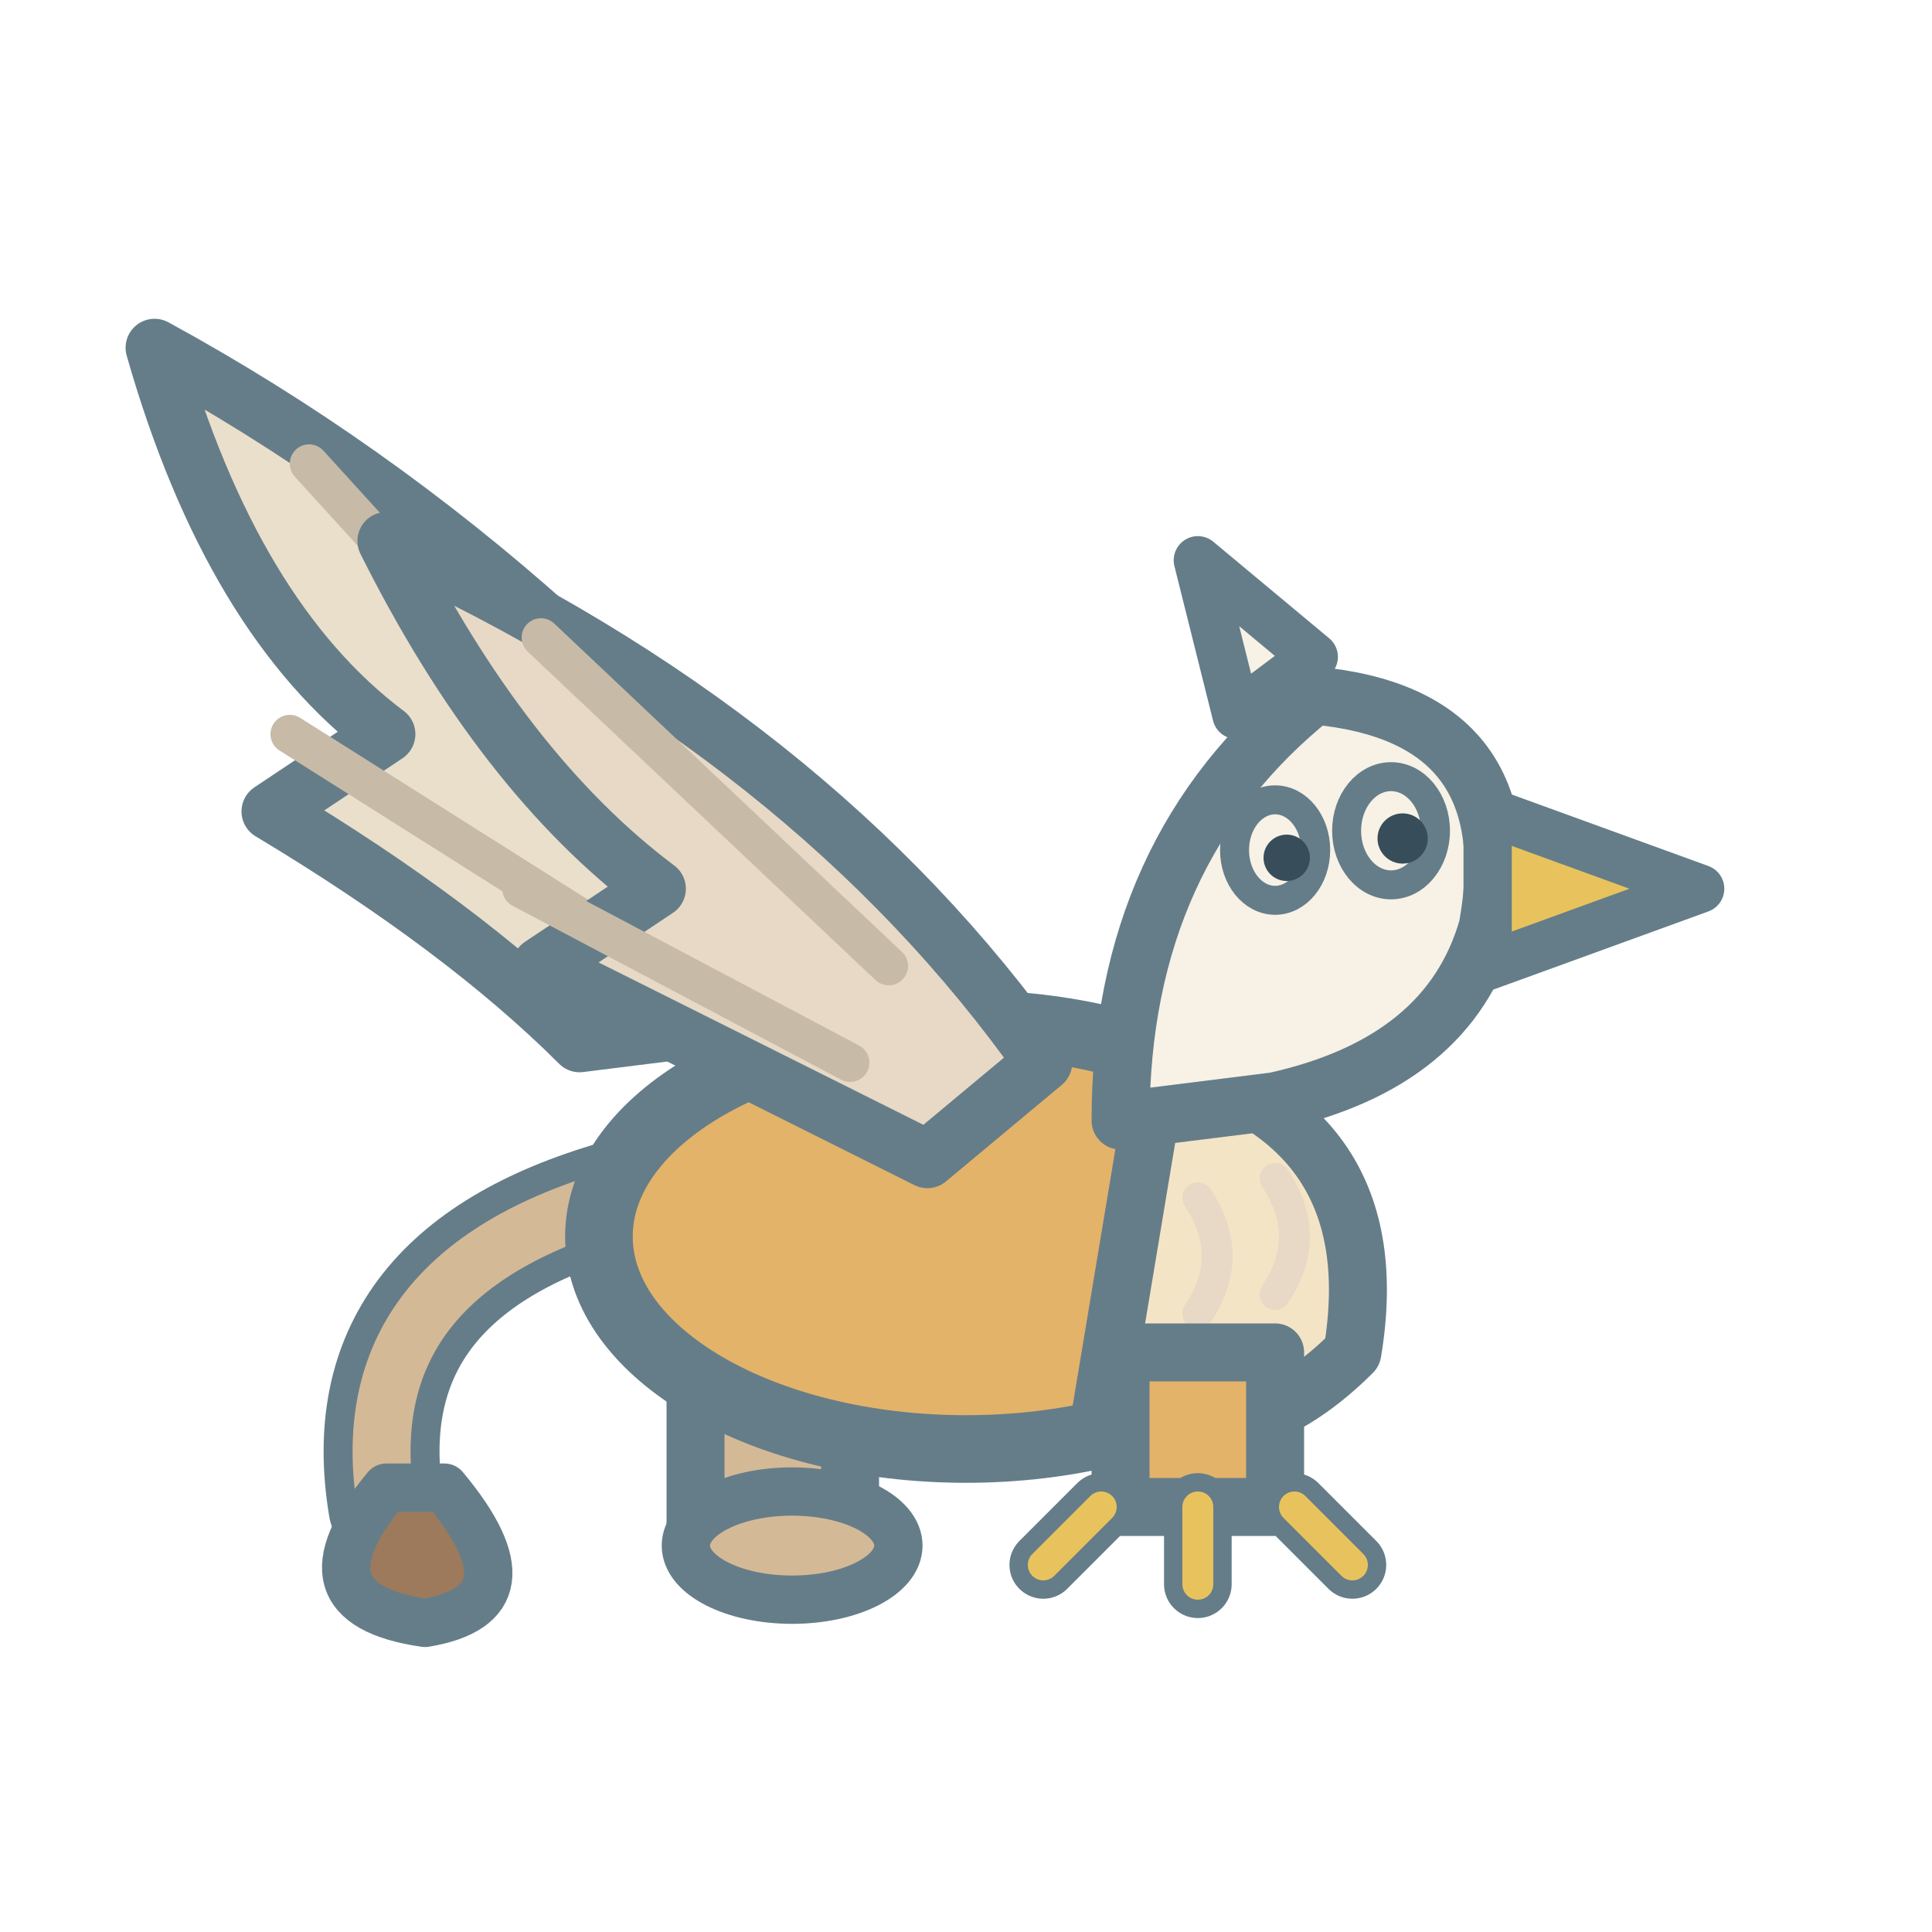
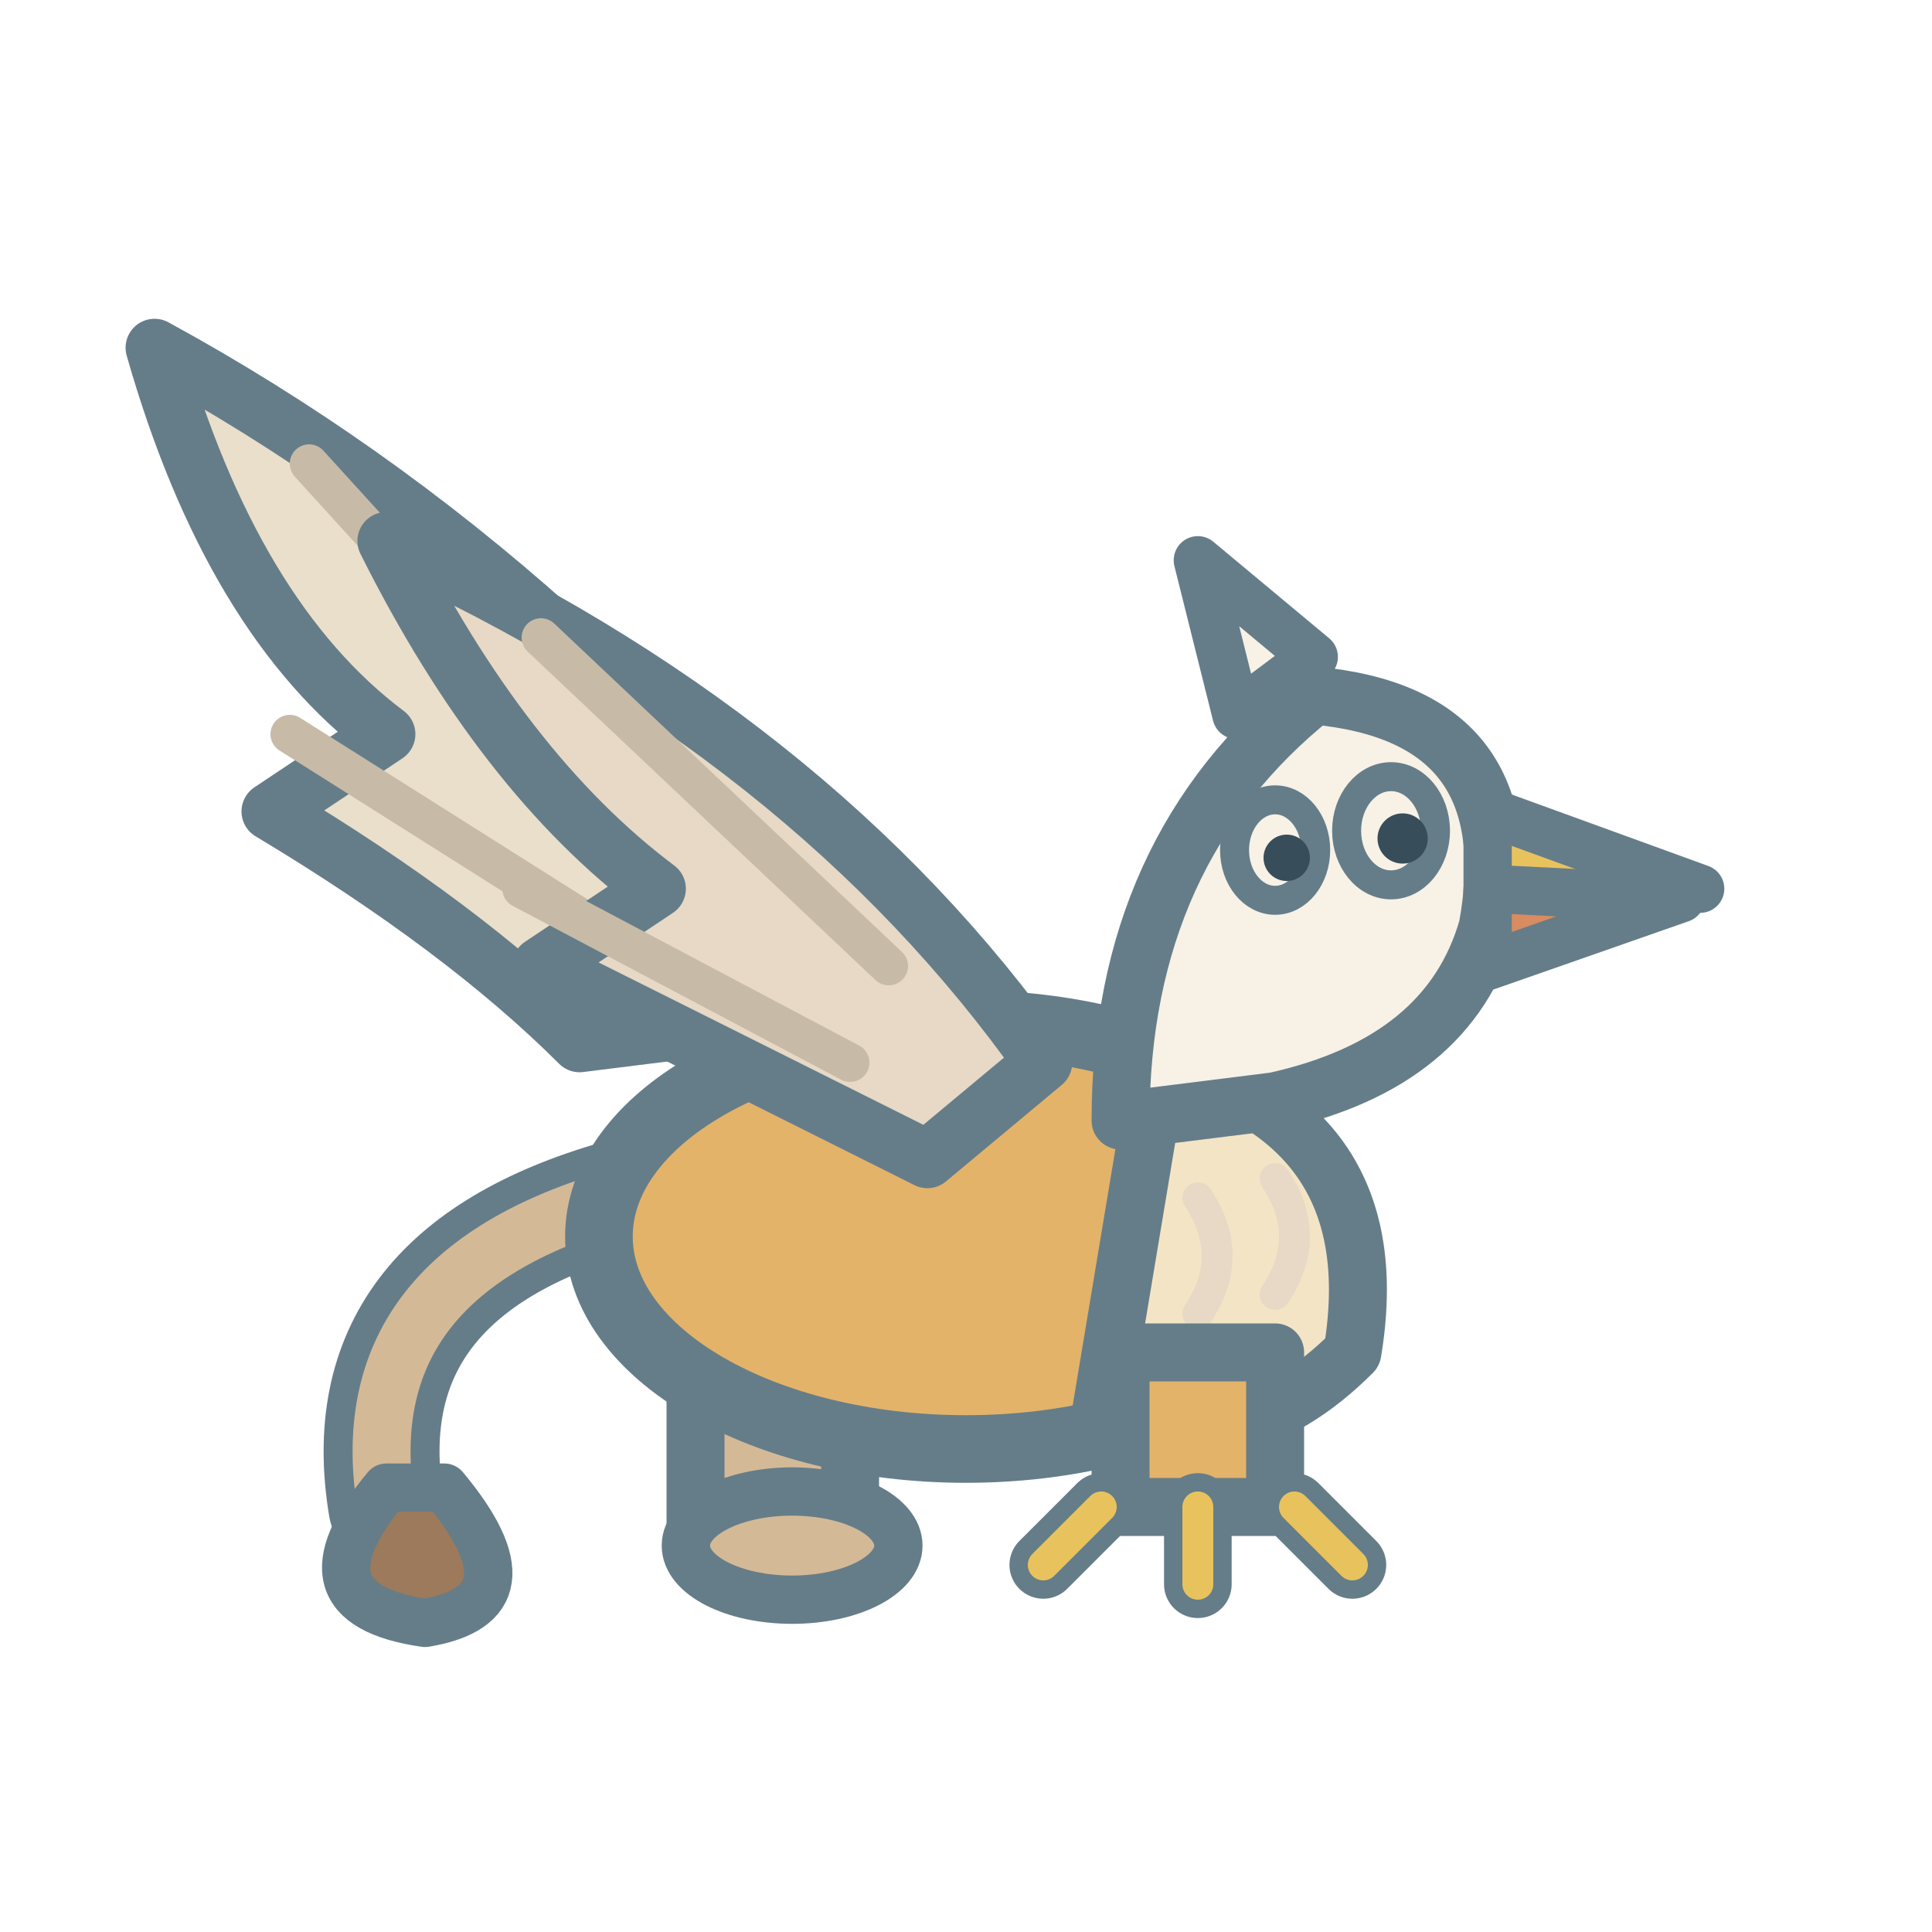
<svg xmlns="http://www.w3.org/2000/svg" viewBox="0 0 100 100">
  <g stroke-linejoin="round" stroke-linecap="round">
    <g data-part="wing-l" data-pivot="46 52">
      <path d="M46 52Q30 30 8 18Q12 32 20 38L14 42Q24 48 30 54Z" fill="#EADFCB" stroke="#657D89" stroke-width="3" />
      <path d="M16 24 36 46M15 38 34 50" fill="none" stroke="#C7BBA7" stroke-width="2" />
    </g>
    <g data-part="leg-l" data-pivot="40 70">
      <path d="M36 70h8v9H36Z" fill="#D4B997" stroke="#657D89" stroke-width="3" />
      <ellipse cx="41" cy="80" rx="5.5" ry="2.8" fill="#D4B997" stroke="#657D89" stroke-width="2.5" />
    </g>
    <g data-part="tail" data-pivot="32 62">
      <path d="M32 62Q18 66 20 78" fill="none" stroke="#657D89" stroke-width="6" />
      <path d="M32 62Q18 66 20 78" fill="none" stroke="#D4B997" stroke-width="3" />
      <path d="M20 77q-5 6 2 7q6-1 1-7Z" fill="#9C7A5B" stroke="#657D89" stroke-width="2.5" />
    </g>
    <g data-part="body" data-pivot="50 64">
      <ellipse cx="50" cy="64" rx="19" ry="11" fill="#E3B36A" stroke="#657D89" stroke-width="3.5" />
      <path d="M60 55Q72 58 70 70Q64 76 57 73Z" fill="#F4E4C6" stroke="#657D89" stroke-width="3" />
      <path d="M62 62q2 3 0 6M66 61q2 3 0 6" fill="none" stroke="#E7D9C5" stroke-width="1.6" />
    </g>
    <g data-part="head" data-pivot="66 55">
      <path d="M58 58Q58 44 68 36Q79 37 77 48Q75 55 66 57Z" fill="#F7F1E6" stroke="#657D89" stroke-width="3" />
      <path d="M64 37l-2-8 6 5Z" fill="#F7F1E6" stroke="#657D89" stroke-width="2.5" />
-       <path d="M77 42 88 46 77 50Z" fill="#E8C35D" stroke="#657D89" stroke-width="2.5" />
+       <path d="M77 42 88 46 77 46.5Z" fill="#E8C35D" stroke="#657D89" stroke-width="2.5" />
    </g>
    <g data-part="eye-l" data-pivot="66 44">
      <ellipse cx="66" cy="44" rx="2.1" ry="2.6" fill="#F7F1E6" stroke="#657D89" stroke-width="1.5" />
      <circle cx="66.6" cy="44.4" r="1.2" fill="#374D59" />
    </g>
    <g data-part="eye-r" data-pivot="72 43">
      <ellipse cx="72" cy="43" rx="2.3" ry="2.8" fill="#F7F1E6" stroke="#657D89" stroke-width="1.5" />
      <circle cx="72.6" cy="43.4" r="1.3" fill="#374D59" />
+     </g>
+     <g data-part="jaw" data-pivot="77 46">
+       <path d="M77 46 87 46.5 77 50Z" fill="#D98C5F" stroke="#657D89" stroke-width="2.5" />
    </g>
    <g data-part="leg-r" data-pivot="62 70">
      <path d="M58 70h8v8H58Z" fill="#E3B36A" stroke="#657D89" stroke-width="3" />
      <path d="M57 78l-3 3M62 78v4M67 78l3 3" fill="none" stroke="#657D89" stroke-width="3.5" />
      <path d="M57 78l-3 3M62 78v4M67 78l3 3" fill="none" stroke="#E8C35D" stroke-width="1.6" />
    </g>
    <g data-part="wing-r" data-pivot="54 55">
      <path d="M54 55Q42 38 20 28Q26 40 34 46L28 50Q40 56 48 60Z" fill="#E7D9C5" stroke="#657D89" stroke-width="3" />
      <path d="M28 33 46 50M27 46 44 55" fill="none" stroke="#C7BBA7" stroke-width="2" />
    </g>
  </g>
</svg>
